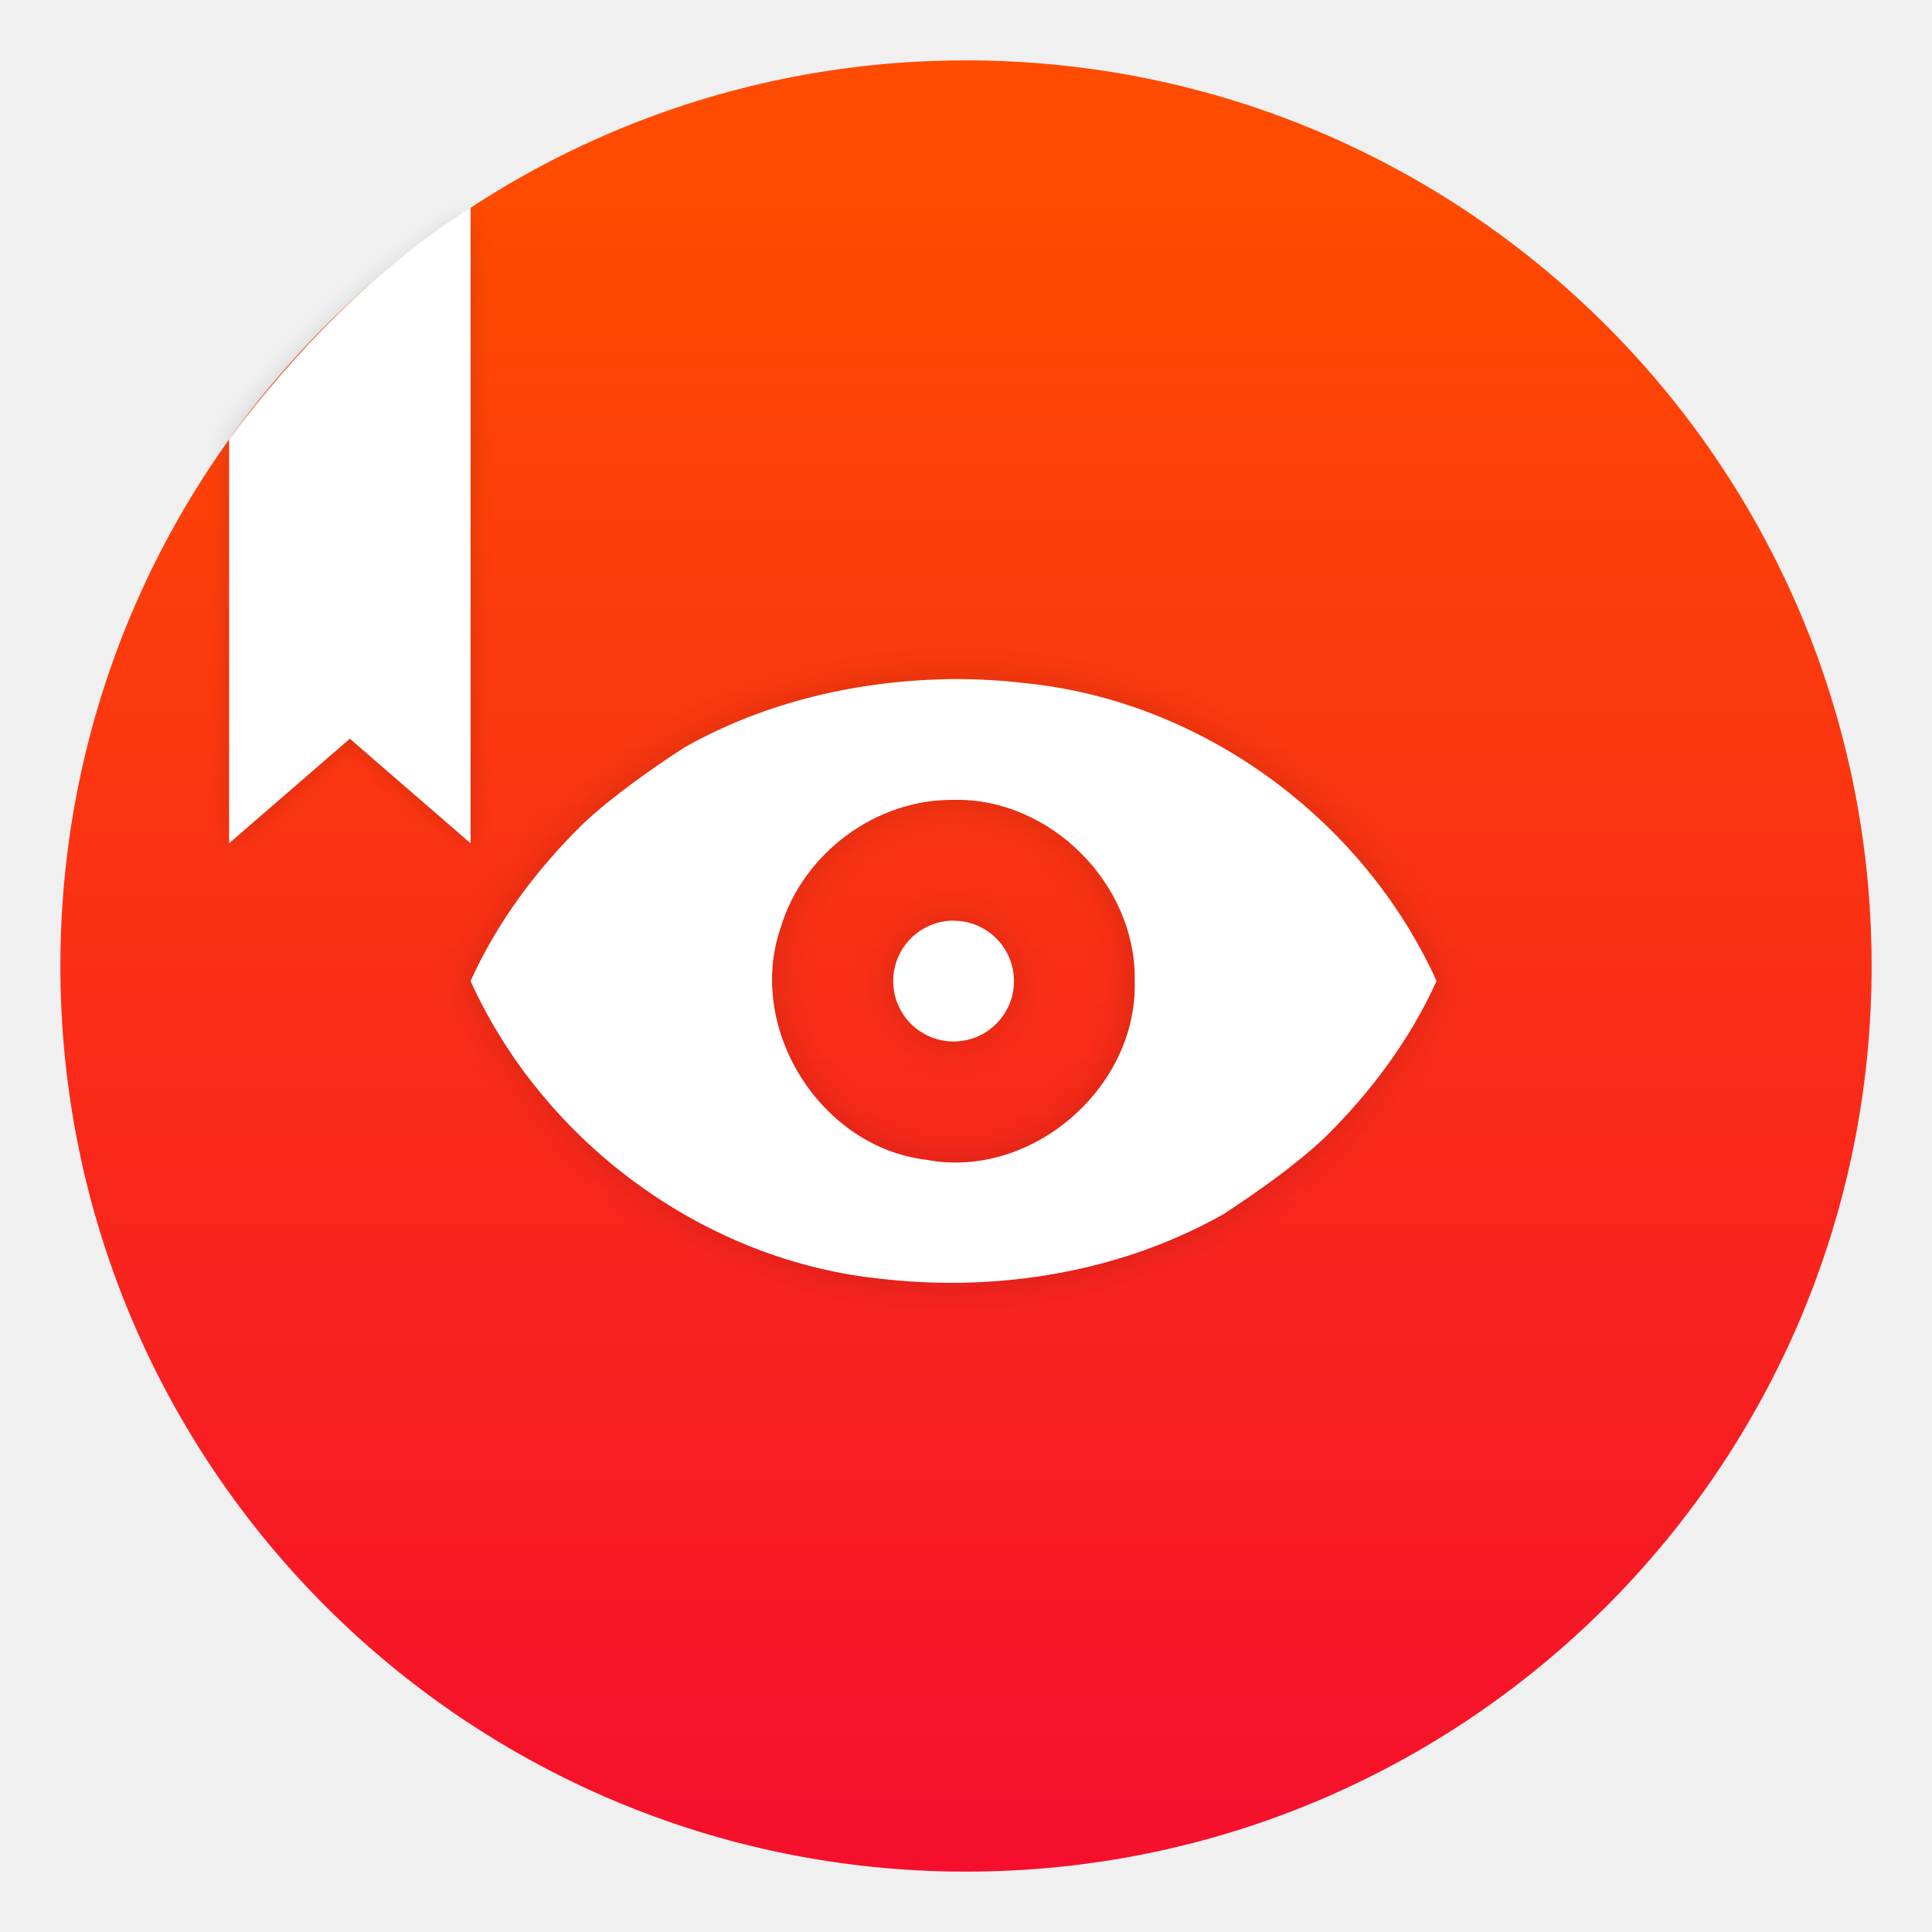
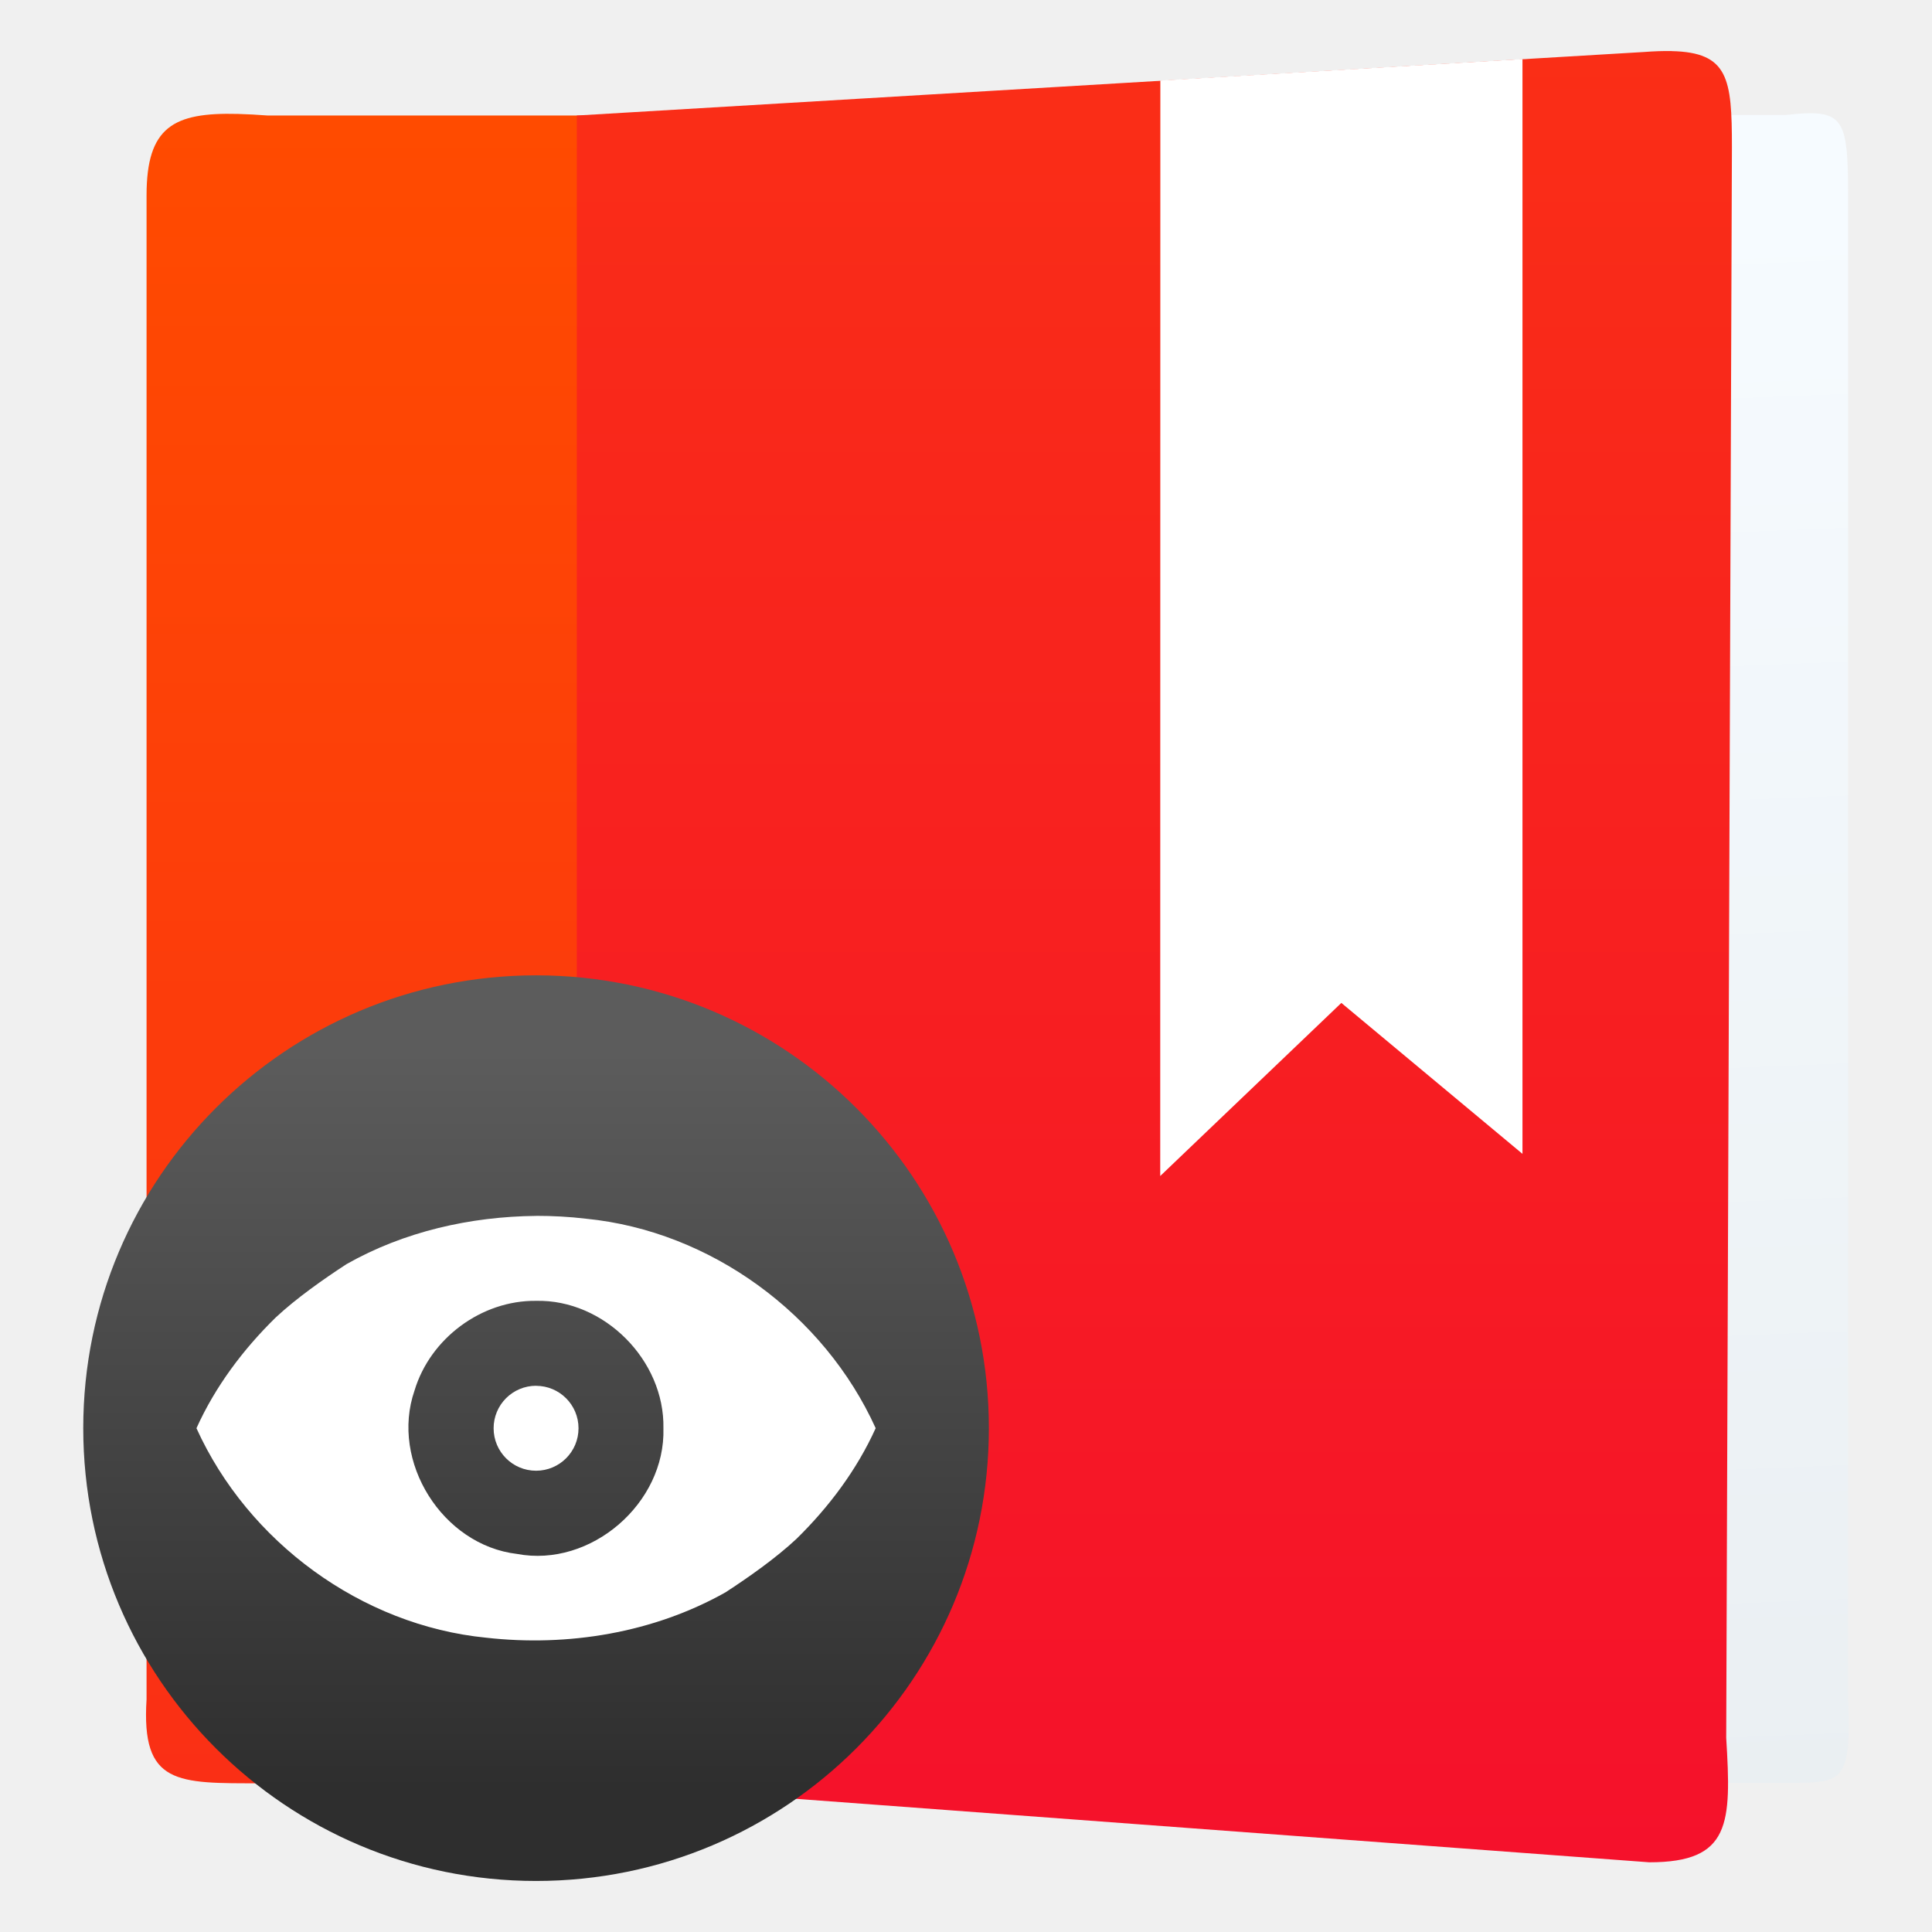
- <svg xmlns="http://www.w3.org/2000/svg" width="64" height="64" version="1.1">
-   <defs>
-     <filter id="c" x="-.108" y="-.042" width="1.216" height="1.083" color-interpolation-filters="sRGB">
-       <feGaussianBlur stdDeviation="0.36" />
+ <svg xmlns="http://www.w3.org/2000/svg" xmlns:xlink="http://www.w3.org/1999/xlink" id="svg47" version="1.1" height="64" width="64">
+   <defs id="defs15">
+     <filter color-interpolation-filters="sRGB" height="1.083" width="1.216" y="-.042" x="-.108" id="c">
+       <feGaussianBlur id="feGaussianBlur4" stdDeviation="0.36" />
    </filter>
-     <filter id="b" x="-.049" y="-.078" width="1.097" height="1.156" color-interpolation-filters="sRGB">
-       <feGaussianBlur stdDeviation="0.65" />
+     <filter color-interpolation-filters="sRGB" height="1.156" width="1.097" y="-.078" x="-.049" id="b">
+       <feGaussianBlur id="feGaussianBlur7" stdDeviation="0.65" />
    </filter>
-     <linearGradient id="a" x1="99.036" x2="99.036" y1="11.64" y2="199.84" gradientTransform="matrix(.3 0 0 .3 2 1.9995)" gradientUnits="userSpaceOnUse">
-       <stop stop-color="#ff4b00" offset="0" />
-       <stop stop-color="#f50f2d" offset="1" />
+     <linearGradient gradientUnits="userSpaceOnUse" gradientTransform="matrix(0.3,0,0,0.3,-94.23356,1.9995)" y2="199.84" y1="11.64" x2="99.036" x1="99.036" id="a">
+       <stop id="stop10" offset="0" stop-color="#ff4b00" />
+       <stop id="stop12" offset="1" stop-color="#f50f2d" />
    </linearGradient>
+     <linearGradient xlink:href="#linearGradient4802" id="linearGradient4804" x1="-63.263" y1="4.213" x2="-63.263" y2="59.402" gradientUnits="userSpaceOnUse" gradientTransform="translate(77.66775,-0.310172)" />
+     <linearGradient id="linearGradient4802">
+       <stop style="stop-color:#ff4b00;stop-opacity:1" offset="0" id="stop4798" />
+       <stop style="stop-color:#fa2f15;stop-opacity:1" offset="1" id="stop4800" />
+     </linearGradient>
+     <linearGradient xlink:href="#g-0" id="linearGradient4786" gradientUnits="userSpaceOnUse" gradientTransform="matrix(1.555304,0,0,2.255227,6.983207,-2279.469)" x1="33.462" y1="1013.622" x2="34.117" y2="1037.208" />
+     <linearGradient id="g-0">
+       <stop id="stop16" stop-color="#f6fbff" offset="0" />
+       <stop id="stop18" stop-color="#eaeff2" offset="1" />
+     </linearGradient>
+     <linearGradient xlink:href="#linearGradient4810" id="linearGradient4812" x1="-44.671" y1="1.83" x2="-44.671" y2="61.861" gradientUnits="userSpaceOnUse" gradientTransform="translate(77.66775,-0.310172)" />
+     <linearGradient id="linearGradient4810">
+       <stop style="stop-color:#fa2e16;stop-opacity:1" offset="0" id="stop4806" />
+       <stop style="stop-color:#f5112b;stop-opacity:1" offset="1" id="stop4808" />
+     </linearGradient>
+     <linearGradient gradientUnits="userSpaceOnUse" gradientTransform="matrix(3.7796,0,0,3.7796,2.949373,-72.59751)" y2="8.384" y1="15.289" x2="11.993" x1="11.993" id="linearGradient1033-1">
+       <stop id="stop2433" offset="0" stop-color="#2e2e2e" />
+       <stop id="stop2435" offset="1" stop-color="#5c5c5c" />
+     </linearGradient>
+     <linearGradient id="a-3" x1="32" x2="32" y1="4.493" y2="62" gradientUnits="userSpaceOnUse">
+       <stop stop-color="#00a192" offset="0" id="stop933" />
+       <stop stop-color="#00b27a" offset="1" id="stop935" />
+     </linearGradient>
+     <linearGradient id="linearGradient1079" x1="34.002" x2="58.001" y1="46.002" y2="46.002" gradientUnits="userSpaceOnUse" xlink:href="#linearGradient862" />
+     <linearGradient id="linearGradient862" x1="7.937" x2="7.937" y1="15.081" y2="1.852" gradientTransform="matrix(3.3743,0,0,3.3743,3.4312,3.4569)" gradientUnits="userSpaceOnUse">
+       <stop stop-color="#f1efeb" offset="0" id="stop939" />
+       <stop stop-color="#fff" offset="1" id="stop941" />
+     </linearGradient>
+     <linearGradient gradientTransform="translate(-63.68109,-62.67898)" id="linearGradient1011" x1="23.255" x2="23.255" y1="40.578" y2="7.641" gradientUnits="userSpaceOnUse" xlink:href="#a-3" />
+     <linearGradient id="linearGradient1033" x1="11.993" x2="11.993" y1="15.289" y2="8.384" gradientTransform="matrix(3.7796,0,0,3.7796,-60.33281,3.301152)" gradientUnits="userSpaceOnUse">
+       <stop stop-color="#2e2e2e" offset="0" id="stop945" />
+       <stop stop-color="#5c5c5c" offset="1" id="stop947" />
+     </linearGradient>
+     <radialGradient id="radialGradient1042" cx="12.171" cy="12.171" r="4.762" gradientTransform="matrix(3.7796,0,0,3.7796,-63.68109,-62.67898)" gradientUnits="userSpaceOnUse">
+       <stop offset="0" id="stop950" />
+       <stop stop-opacity="0" offset="1" id="stop952" />
+     </radialGradient>
+     <linearGradient id="linearGradient932" x1="379.24" x2="374.24" y1="546.85" y2="546.85" gradientTransform="matrix(2.1429,0,0,2.1429,-833.3611,-1197.179)" gradientUnits="userSpaceOnUse">
+       <stop stop-color="#f6f5f4" offset="0" id="stop955" />
+       <stop stop-color="#fff" offset=".6" id="stop957" />
+       <stop stop-color="#dddbd8" offset="1" id="stop959" />
+     </linearGradient>
+     <linearGradient id="b-3" x1="399.57" x2="399.57" y1="545.8" y2="517.8" gradientTransform="matrix(2.1429,0,0,2.1429,-890.0511,-1170.179)" gradientUnits="userSpaceOnUse">
+       <stop stop-color="#3889e9" offset="0" id="stop962" />
+       <stop stop-color="#5ea5fb" offset="1" id="stop964" />
+     </linearGradient>
+     <linearGradient id="linearGradient953" x1="376.35" x2="374.24" y1="546.85" y2="546.85" gradientTransform="matrix(-2.1429,0,0,2.1429,769.9889,-1197.179)" gradientUnits="userSpaceOnUse">
+       <stop stop-opacity="0" offset="0" id="stop967" />
+       <stop stop-opacity="0" offset=".6" id="stop969" />
+       <stop stop-opacity=".05" offset="1" id="stop971" />
+     </linearGradient>
+     <linearGradient gradientTransform="translate(-63.68109,-62.67898)" id="linearGradient1003" x1="32.002" x2="32.002" y1="57.171" y2="7.001" gradientUnits="userSpaceOnUse" xlink:href="#a-3" />
+     <linearGradient id="linearGradient1293" x1="7.937" x2="7.937" y1="15.081" y2="1.852" gradientTransform="matrix(3.3743,0,0,3.3743,-60.24989,-59.22208)" gradientUnits="userSpaceOnUse" xlink:href="#linearGradient862" />
  </defs>
-   <circle cx="32" cy="32" r="30" color="#000000" fill="url(#a)" />
-   <circle cx="-1248.7" cy="-1241.6" r="0" fill="#5e4aa6" />
-   <g transform="translate(-92.271 .49523)">
-     <path d="m107.86 6.637a30 30 0 0 0-8 7.424v13.381l4-3.465 4 3.465v-20.805z" filter="url(#c)" opacity=".15" stroke-width=".817" />
-     <path d="m107.86 6.383c-3.098 1.965-5.81 4.734-8 7.677v13.381l4-3.465 4 3.465v-21.058z" fill="#fff" stroke-width=".817" />
-     <path d="m123.86 22c-3.102 0.03-6.224 0.739-8.926 2.27-1.077 0.701-2.369 1.607-3.344 2.52-1.533 1.501-2.845 3.251-3.731 5.213 2.43 5.36 7.772 9.289 13.648 9.869 3.855 0.436 7.889-0.23 11.277-2.137 1.077-0.701 2.369-1.607 3.344-2.52 1.533-1.504 2.845-3.254 3.731-5.213-2.429-5.36-7.773-9.289-13.648-9.869-0.781-0.093-1.568-0.134-2.352-0.134zm0 4.001c3.214-0.071 6.06 2.804 6 6.001 0.103 3.533-3.418 6.583-6.898 5.923-3.515-0.413-5.984-4.356-4.828-7.697 0.739-2.458 3.152-4.256 5.728-4.227zm0 4.001a2 2 0 0 0-2 2.003 2 2 0 0 0 2 2 2 2 0 0 0 2-2 2 2 0 0 0-2-2z" filter="url(#b)" opacity=".15" stroke-width="3.2" />
-     <path d="m123.86 22c-3.102 0.03-6.224 0.739-8.926 2.27-1.077 0.701-2.369 1.607-3.344 2.52-1.533 1.501-2.845 3.251-3.731 5.213 2.43 5.36 7.772 9.289 13.648 9.869 3.855 0.436 7.889-0.23 11.277-2.137 1.077-0.701 2.369-1.607 3.344-2.52 1.533-1.504 2.845-3.254 3.731-5.213-2.429-5.36-7.773-9.289-13.648-9.869-0.781-0.093-1.568-0.134-2.352-0.134zm0 4.001c3.214-0.071 6.06 2.804 6 6.001 0.103 3.533-3.418 6.583-6.898 5.923-3.515-0.413-5.984-4.356-4.828-7.697 0.739-2.458 3.152-4.256 5.728-4.227zm0 4.001a2 2 0 0 0-2 2.003 2 2 0 0 0 2 2 2 2 0 0 0 2-2 2 2 0 0 0-2-2z" fill="#fff" stroke-width="3.2" />
-   </g>
-   <style type="text/css">.st0{opacity:0.15;fill:#45413C;}
+   <circle id="circle19" fill="#5e4aa6" r="0" cy="-1241.6" cx="-1248.7" />
+   <style id="style31" type="text/css">.st0{opacity:0.15;fill:#45413C;}
	.st1{fill:#FFE500;}
	.st2{fill:#EBCB00;}
	.st3{fill:none;stroke:#45413C;stroke-linecap:round;stroke-linejoin:round;stroke-miterlimit:10;}
	.st4{fill:#FFAA54;}
	.st5{fill:#FF8A14;}
	.st6{fill:#FFB0CA;stroke:#45413C;stroke-linecap:round;stroke-linejoin:round;stroke-miterlimit:10;}
	.st7{fill:#FF87AF;stroke:#45413C;stroke-linecap:round;stroke-linejoin:round;stroke-miterlimit:10;}
	.st8{fill:#FFCC99;}
	.st9{fill:#FFFFFF;}
	.st10{fill:#F0F0F0;}
	.st11{fill:#BF8256;}
	.st12{fill:#915E3A;}
	.st13{fill:#DEA47A;}
	.st14{fill:#F0D5A8;}
	.st15{fill:#DEBB7E;}
	.st16{fill:#F7E5C6;}
	.st17{fill:#FF8A14;stroke:#45413C;stroke-linecap:round;stroke-linejoin:round;stroke-miterlimit:10;}
	.st18{fill:#FFF5E3;}
	.st19{fill:#FFF48C;}
	.st20{fill:#FFFACF;}
	.st21{fill:#FFFCE5;}
	.st22{fill:#FF87AF;}
	.st23{fill:#FFB0CA;}
	.st24{fill:#FFE500;stroke:#45413C;stroke-linecap:round;stroke-linejoin:round;stroke-miterlimit:10;}
	.st25{fill:#9CEB60;stroke:#45413C;stroke-linecap:round;stroke-linejoin:round;stroke-miterlimit:10;}
	.st26{fill:#FFFACF;stroke:#45413C;stroke-linecap:round;stroke-linejoin:round;stroke-miterlimit:10;}
	.st27{fill:#00F5BC;stroke:#45413C;stroke-linecap:round;stroke-linejoin:round;stroke-miterlimit:10;}
	.st28{fill:#BF8256;stroke:#45413C;stroke-linecap:round;stroke-linejoin:round;stroke-miterlimit:10;}
	.st29{fill:#FFE3CF;stroke:#45413C;stroke-linecap:round;stroke-linejoin:round;stroke-miterlimit:10;}
	.st30{fill:#FF6242;}
	.st31{fill:#FF866E;}
	.st32{fill:none;stroke:#E04122;stroke-linecap:round;stroke-linejoin:round;stroke-miterlimit:10;}
	.st33{fill:#FFFEF2;stroke:#45413C;stroke-linecap:round;stroke-linejoin:round;stroke-miterlimit:10;}
	.st34{fill:#FF6242;stroke:#45413C;stroke-linecap:round;stroke-linejoin:round;stroke-miterlimit:10;}
	.st35{fill:#FFA694;}
	.st36{fill:#FFFFFF;stroke:#45413C;stroke-linecap:round;stroke-linejoin:round;stroke-miterlimit:10;}
	.st37{fill:#FFFEF2;}
	.st38{fill:#FF6196;}
	.st39{fill:#B89558;}
	.st40{fill:none;stroke:#915E3A;stroke-linecap:round;stroke-linejoin:round;stroke-miterlimit:10;}
	.st41{fill:#DEBB7E;stroke:#45413C;stroke-linecap:round;stroke-linejoin:round;stroke-miterlimit:10;}
	.st42{fill:#6DD627;stroke:#45413C;stroke-linecap:round;stroke-linejoin:round;stroke-miterlimit:10;}
	.st43{fill:#E5F8FF;}
	.st44{fill:#E8F4FA;}
	.st45{fill:#E8F4FA;stroke:#45413C;stroke-linecap:round;stroke-linejoin:round;stroke-miterlimit:10;}
	.st46{fill:#FFCCDD;}
	.st47{fill:#E5F8FF;stroke:#45413C;stroke-linecap:round;stroke-linejoin:round;stroke-miterlimit:10;}
	.st48{fill:#00B8F0;stroke:#45413C;stroke-linecap:round;stroke-linejoin:round;stroke-miterlimit:10;}
	.st49{fill:#00B8F0;}
	.st50{fill:#4ACFFF;}
	.st51{fill:#E04122;}
	.st52{fill:#E04122;stroke:#45413C;stroke-linecap:round;stroke-linejoin:round;stroke-miterlimit:10;}
	.st53{fill:#87898C;}
	.st54{fill:#BDBEC0;}
	.st55{fill:#656769;}
	.st56{fill:#525252;}
	.st57{fill:#FFF48C;stroke:#45413C;stroke-linecap:round;stroke-linejoin:round;stroke-miterlimit:10;}
	.st58{fill:#6DD627;}
	.st59{fill:#EB6D00;}
	.st60{fill:#46B000;}
	.st61{fill:#80DDFF;}
	.st62{fill:#DAEDF7;}
	.st63{fill:#BF8DF2;stroke:#45413C;stroke-linecap:round;stroke-linejoin:round;stroke-miterlimit:10;}
	.st64{fill:#9F5AE5;stroke:#45413C;stroke-linecap:round;stroke-linejoin:round;stroke-miterlimit:10;}
	.st65{fill:#C8FFA1;}
	.st66{fill:#E4FFD1;}
	.st67{fill:#9CEB60;}
	.st68{fill:#E5FEFF;}
	.st69{fill:#B8ECFF;}
	.st70{fill:#E0E0E0;stroke:#45413C;stroke-linecap:round;stroke-linejoin:round;stroke-miterlimit:10;}
	.st71{fill:#E0E0E0;}
	.st72{fill:none;stroke:#4F4B45;stroke-linejoin:round;stroke-miterlimit:10;}
	.st73{fill:none;stroke:#4F4B45;stroke-linecap:round;stroke-linejoin:round;stroke-miterlimit:10;}
	.st74{fill:#E0366F;stroke:#45413C;stroke-linecap:round;stroke-linejoin:round;stroke-miterlimit:10;}
	.st75{fill:none;stroke:#45413C;stroke-miterlimit:10;}
	.st76{fill:#FF866E;stroke:#45413C;stroke-linecap:round;stroke-linejoin:round;stroke-miterlimit:10;}
	.st77{fill:#45413C;stroke:#45413C;stroke-linecap:round;stroke-linejoin:round;stroke-miterlimit:10;}
	.st78{fill:#9F5AE5;}
	.st79{fill:#803EC2;}
	.st80{fill:#803EC2;stroke:#45413C;stroke-linecap:round;stroke-linejoin:round;stroke-miterlimit:10;}
	.st81{fill:#BF8DF2;}
	.st82{fill:#FFAA54;stroke:#45413C;stroke-linecap:round;stroke-linejoin:round;stroke-miterlimit:10;}
	.st83{fill:none;stroke:#45413C;stroke-linejoin:round;stroke-miterlimit:10;}
	.st84{fill:#FFCCDD;stroke:#45413C;stroke-linecap:round;stroke-linejoin:round;stroke-miterlimit:10;}
	.st85{fill:#FF6196;stroke:#45413C;stroke-linecap:round;stroke-linejoin:round;stroke-miterlimit:10;}
	.st86{fill:#FFE5EE;}
	.st87{fill:#F7E5C6;stroke:#45413C;stroke-linecap:round;stroke-linejoin:round;stroke-miterlimit:10;}
	.st88{fill:#E5FFF9;}
	.st89{fill:none;stroke:#45413C;stroke-width:1.006;stroke-linecap:round;stroke-linejoin:round;stroke-miterlimit:10;}
	.st90{fill:#4AEFF7;}
	.st91{fill:#A6FBFF;}
	.st92{fill:#E5FEFF;stroke:#45413C;stroke-linecap:round;stroke-linejoin:round;stroke-miterlimit:10;}
	.st93{fill:#46B000;stroke:#45413C;stroke-linecap:round;stroke-linejoin:round;stroke-miterlimit:10;}
	.st94{fill:#FFFFFF;stroke:#45413C;stroke-linejoin:round;stroke-miterlimit:10;}
	.st95{fill:#FFFFFF;stroke:#45413C;stroke-miterlimit:10;}
	.st96{fill:#009FD9;}
	.st97{fill:#00DFEB;}
	.st98{fill:#C0DCEB;stroke:#45413C;stroke-linecap:round;stroke-linejoin:round;stroke-miterlimit:10;}
	.st99{fill:#00DFEB;stroke:#45413C;stroke-linecap:round;stroke-linejoin:round;stroke-miterlimit:10;}
	.st100{fill:#FFE5EE;stroke:#45413C;stroke-linecap:round;stroke-linejoin:round;stroke-miterlimit:10;}
	.st101{fill:#8CA4B8;}
	.st102{fill:#ADC4D9;}
	.st103{fill:#656769;stroke:#45413C;stroke-linecap:round;stroke-linejoin:round;stroke-miterlimit:10;}
	.st104{fill:#F0F0F0;stroke:#45413C;stroke-linecap:round;stroke-linejoin:round;stroke-miterlimit:10;}
	.st105{fill:#C0DCEB;}
	.st106{fill:#45413C;}
	.st107{fill:#FFCABF;}
	.st108{fill:#87898C;stroke:#45413C;stroke-linecap:round;stroke-linejoin:round;stroke-miterlimit:10;}
	.st109{fill:#EBCB00;stroke:#45413C;stroke-linecap:round;stroke-linejoin:round;stroke-miterlimit:10;}</style>
-   <g transform="matrix(3.7796 0 0 3.7796 -100.71 13.304)" fill="#5e4aa6" stroke-width=".265">
-     <circle cx="-330.38" cy="-328.51" r="0" />
-     <circle cx="-301.71" cy="-344.43" r="0" />
-     <circle cx="-259.01" cy="-348.26" r="0" />
-     <circle cx="31.886" cy="-13.442" r="0" fill-rule="evenodd" />
-     <circle cx="-257.29" cy="-350.65" r="0" />
-     <circle cx="33.611" cy="-15.826" r="0" fill-rule="evenodd" />
+   <g id="g45" stroke-width=".265" fill="#5e4aa6" transform="matrix(3.7796 0 0 3.7796 -100.71 13.304)">
+     <circle id="circle33" r="0" cy="-328.51" cx="-330.38" />
+     <circle id="circle35" r="0" cy="-344.43" cx="-301.71" />
+     <circle id="circle37" r="0" cy="-348.26" cx="-259.01" />
+     <circle id="circle39" fill-rule="evenodd" r="0" cy="-13.442" cx="31.886" />
+     <circle id="circle41" r="0" cy="-350.65" cx="-257.29" />
+     <circle id="circle43" fill-rule="evenodd" r="0" cy="-15.826" cx="33.611" />
  </g>
+   <path id="rect4790" style="fill:url(#linearGradient4804);fill-opacity:1;stroke-width:2;stroke-linecap:round" d="M 7.883,3.774 C 5.744,3.718 4.855,4.204 4.855,6.471 v 49.82 c -0.18,2.844 1.008,2.783 3.789,2.783 H 34.887 V 3.827 H 8.877 C 8.519,3.8 8.188,3.782 7.883,3.774 Z" />
+   <path id="path4778" d="m 59.153,59.057 h -18.021 V 3.809 h 18.021 c 1.913,-0.212 2.067,0.052 2.067,2.643 v 49.822 c 0.12,2.844 -0.207,2.784 -2.067,2.784 z" style="fill:url(#linearGradient4786);fill-rule:evenodd;stroke-width:2.255;image-rendering:optimizeSpeed" />
+   <path id="rect4794" style="fill:url(#linearGradient4812);fill-opacity:1;stroke-width:2;stroke-linecap:round" d="m 55.371,1.692 c -0.27,-0.006 -0.575,0.005 -0.922,0.031 l -35.342,2.104 v 55.221 l 35.529,2.643 c 2.698,0 2.721,-1.277 2.547,-4.121 l 0.189,-52.703 c 0,-2.268 -0.115,-3.134 -2.002,-3.174 z" />
+   <path id="rect5709" style="fill:#ffffff;fill-opacity:1;stroke-width:2;stroke-linecap:round" d="m 50.434,1.957 -11.996,0.711 -0.004,36.289 6,-5.734 6,5 z" />
+   <g transform="matrix(0.9375,0,0,0.9375,31.19307,2.025352)" id="g1148">
+     <circle style="fill:url(#linearGradient1033)" cx="-14.331" cy="48.303" r="16" fill="url(#linearGradient1033)" stroke-width="3.78" id="circle1018" />
+     <g stroke-width="2.4" id="g1042" transform="translate(-60.33281,2.301292)" style="fill:#ffffff;fill-opacity:1">
+       <path style="fill:#ffffff;fill-opacity:1" d="m 46.002,38.502 c -2.326,0.023 -4.668,0.554 -6.694,1.702 -0.808,0.526 -1.777,1.206 -2.508,1.89 -1.15,1.126 -2.134,2.438 -2.798,3.91 1.822,4.02 5.829,6.967 10.236,7.402 2.891,0.327 5.917,-0.172 8.458,-1.603 0.808,-0.526 1.777,-1.206 2.508,-1.89 1.15,-1.128 2.134,-2.441 2.798,-3.91 -1.822,-4.02 -5.83,-6.967 -10.236,-7.402 -0.586,-0.07 -1.176,-0.101 -1.764,-0.101 z m 0,3.001 c 2.41,-0.053 4.545,2.103 4.5,4.501 0.077,2.65 -2.563,4.937 -5.174,4.442 -2.636,-0.31 -4.488,-3.267 -3.621,-5.773 0.554,-1.843 2.364,-3.192 4.296,-3.17 z m 0,3.001 a 1.5,1.5 0 0 0 -1.5,1.502 1.5,1.5 0 0 0 1.5,1.5 1.5,1.5 0 0 0 1.5,-1.5 1.5,1.5 0 0 0 -1.5,-1.5 z" fill="url(#linearGradient1079)" id="path1040" />
+     </g>
+   </g>
+   <circle id="circle998" stroke-width="1.571" fill="url(#b-3)" r="0" cy="-30.635" cx="-31.661" style="fill:url(#b-3)" />
</svg>
